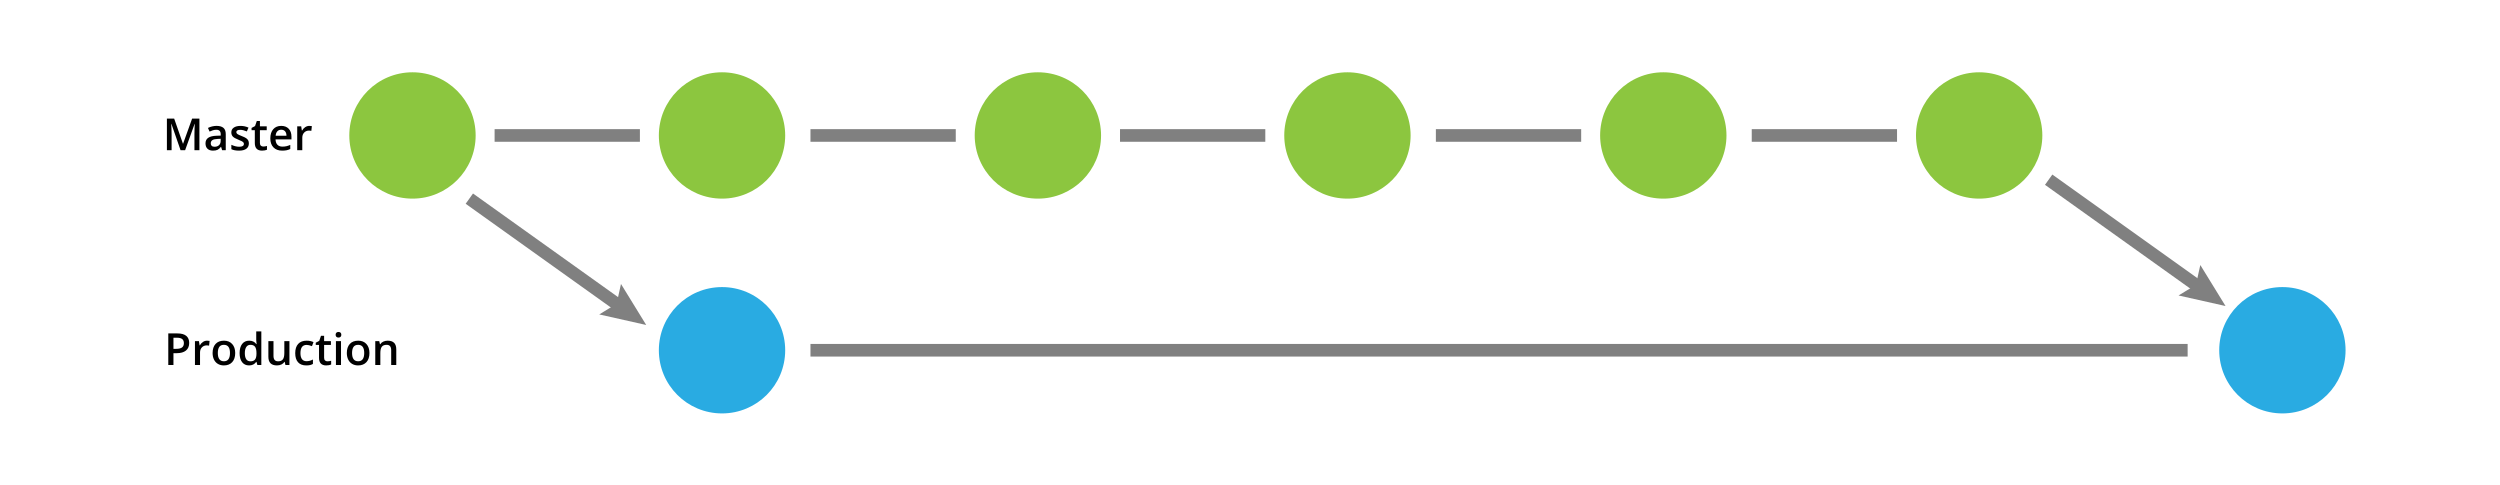
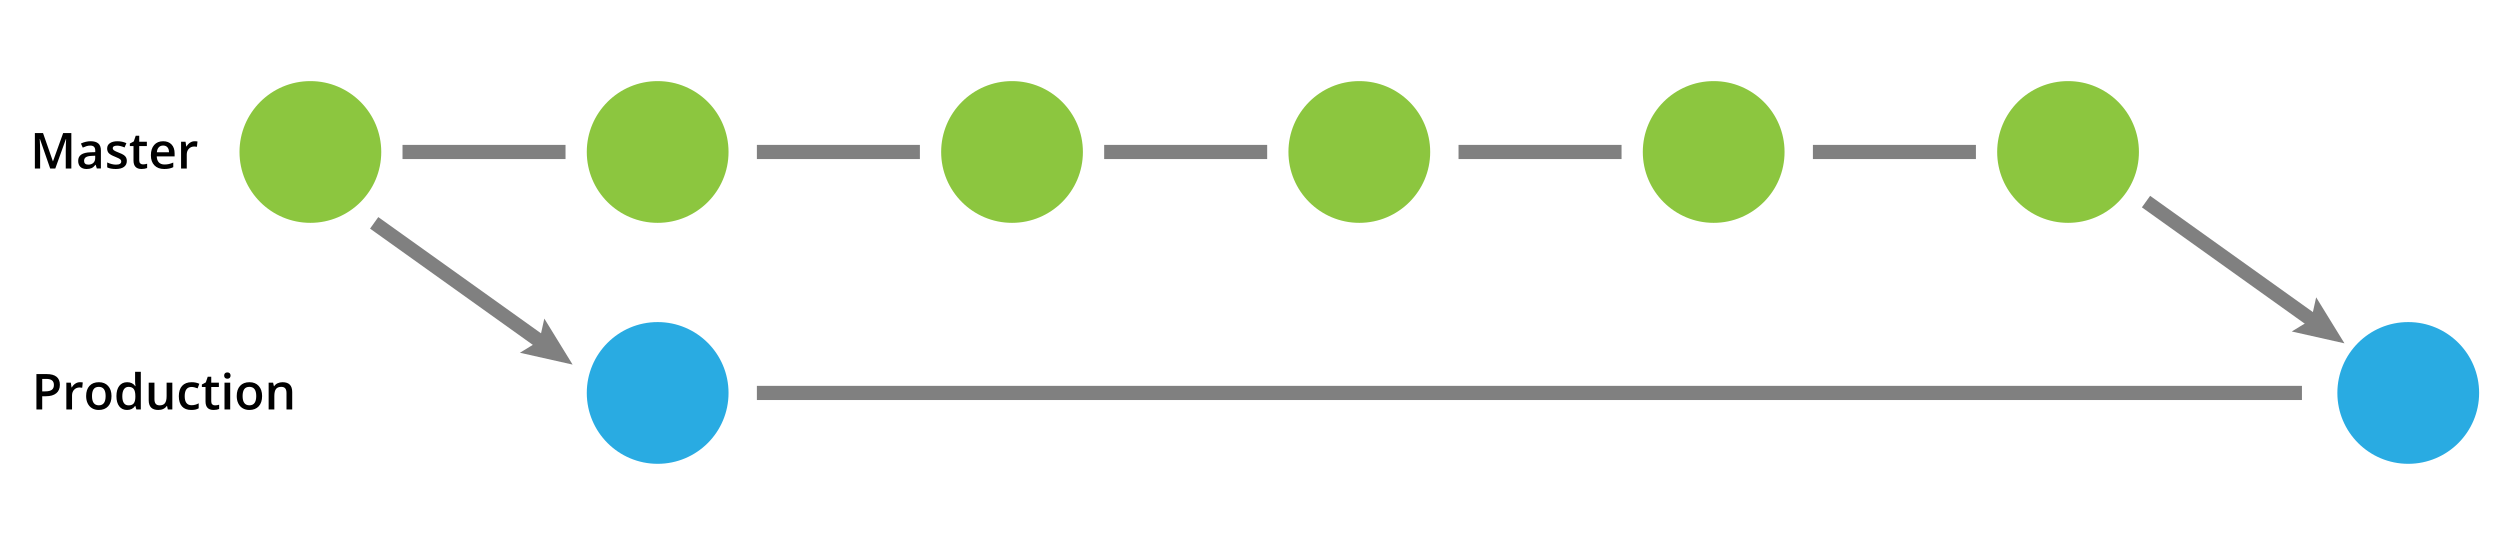
- <svg xmlns="http://www.w3.org/2000/svg" version="1.2" baseProfile="tiny" id="Layer_1" x="0px" y="0px" viewBox="0 0 395.739 76.705" xml:space="preserve">
+ <svg xmlns="http://www.w3.org/2000/svg" version="1.2" baseProfile="tiny" id="Layer_1" x="0px" y="0px" viewBox="0 0 352.739 76.705" xml:space="preserve">
  <g>
-     <path d="M28.581,23.776l-1.449-4.173h-0.027c0.039,0.62,0.058,1.201,0.058,1.743v2.43H26.42v-4.997h1.152l1.388,3.975h0.021   l1.429-3.975h1.155v4.997h-0.786v-2.471c0-0.249,0.006-0.572,0.019-0.971c0.013-0.399,0.023-0.64,0.033-0.725h-0.027l-1.5,4.167   H28.581z" />
-     <path d="M35.16,23.776L35,23.25h-0.027c-0.182,0.23-0.366,0.387-0.55,0.47c-0.185,0.083-0.421,0.125-0.711,0.125   c-0.372,0-0.661-0.1-0.87-0.301c-0.208-0.201-0.312-0.484-0.312-0.851c0-0.39,0.145-0.684,0.434-0.882s0.73-0.307,1.323-0.325   l0.653-0.021v-0.202c0-0.242-0.056-0.422-0.169-0.542c-0.112-0.12-0.288-0.18-0.524-0.18c-0.194,0-0.379,0.028-0.557,0.085   s-0.349,0.124-0.513,0.202l-0.26-0.574c0.205-0.107,0.43-0.188,0.673-0.244c0.244-0.056,0.474-0.084,0.69-0.084   c0.481,0,0.844,0.105,1.089,0.314c0.245,0.209,0.367,0.539,0.367,0.988v2.546H35.16z M33.964,23.229   c0.292,0,0.526-0.082,0.702-0.244c0.177-0.163,0.265-0.392,0.265-0.686v-0.328l-0.485,0.021c-0.378,0.014-0.653,0.077-0.826,0.189   c-0.172,0.113-0.258,0.286-0.258,0.518c0,0.168,0.05,0.299,0.15,0.391C33.613,23.183,33.763,23.229,33.964,23.229z" />
-     <path d="M39.395,22.7c0,0.369-0.134,0.652-0.403,0.849c-0.269,0.197-0.654,0.296-1.155,0.296c-0.503,0-0.908-0.076-1.213-0.229   v-0.694c0.444,0.205,0.858,0.308,1.241,0.308c0.495,0,0.742-0.149,0.742-0.448c0-0.096-0.027-0.175-0.082-0.239   s-0.145-0.13-0.27-0.198s-0.3-0.146-0.523-0.232c-0.435-0.168-0.729-0.337-0.884-0.506c-0.153-0.168-0.23-0.387-0.23-0.656   c0-0.324,0.13-0.575,0.392-0.753c0.261-0.179,0.616-0.269,1.064-0.269c0.444,0,0.865,0.09,1.261,0.27l-0.26,0.605   c-0.408-0.168-0.751-0.253-1.029-0.253c-0.424,0-0.636,0.121-0.636,0.362c0,0.119,0.055,0.219,0.166,0.301   c0.11,0.082,0.351,0.195,0.723,0.338c0.312,0.121,0.539,0.231,0.68,0.332s0.246,0.216,0.314,0.347   C39.361,22.361,39.395,22.517,39.395,22.7z" />
-     <path d="M41.671,23.195c0.196,0,0.392-0.031,0.588-0.092v0.605c-0.089,0.039-0.203,0.071-0.344,0.098   c-0.14,0.026-0.285,0.039-0.436,0.039c-0.761,0-1.142-0.401-1.142-1.203v-2.037h-0.516v-0.355l0.554-0.294l0.273-0.8h0.496v0.841   h1.077v0.608h-1.077v2.023c0,0.194,0.048,0.337,0.146,0.429C41.387,23.149,41.514,23.195,41.671,23.195z" />
-     <path d="M44.666,23.845c-0.588,0-1.047-0.171-1.379-0.515c-0.331-0.343-0.497-0.815-0.497-1.417c0-0.618,0.154-1.103,0.461-1.456   s0.73-0.53,1.268-0.53c0.499,0,0.893,0.151,1.183,0.455s0.434,0.72,0.434,1.251v0.434h-2.519c0.011,0.367,0.11,0.649,0.297,0.846   c0.187,0.197,0.45,0.296,0.79,0.296c0.223,0,0.431-0.021,0.624-0.063c0.192-0.042,0.399-0.112,0.62-0.21v0.653   c-0.196,0.093-0.394,0.16-0.595,0.198S44.923,23.845,44.666,23.845z M44.519,20.536c-0.255,0-0.46,0.081-0.613,0.243   c-0.154,0.162-0.246,0.397-0.275,0.708h1.716c-0.004-0.312-0.08-0.549-0.226-0.709C44.974,20.616,44.774,20.536,44.519,20.536z" />
-     <path d="M48.965,19.928c0.162,0,0.295,0.011,0.4,0.034l-0.079,0.749c-0.114-0.027-0.232-0.041-0.355-0.041   c-0.321,0-0.582,0.105-0.781,0.314c-0.2,0.209-0.299,0.482-0.299,0.817v1.976h-0.803v-3.78h0.629l0.106,0.667h0.041   c0.125-0.226,0.289-0.404,0.491-0.537C48.516,19.994,48.733,19.928,48.965,19.928z" />
+     <path d="M7.081,23.776l-1.449-4.173H5.604c0.039,0.62,0.058,1.201,0.058,1.743v2.43H4.92v-4.997h1.152l1.388,3.975h0.021   l1.429-3.975h1.155v4.997H9.278v-2.471c0-0.249,0.006-0.572,0.019-0.971c0.013-0.399,0.023-0.64,0.033-0.725H9.302l-1.5,4.167   H7.081z" />
+     <path d="M13.66,23.776L13.5,23.25h-0.027c-0.182,0.23-0.366,0.387-0.55,0.47c-0.185,0.083-0.421,0.125-0.711,0.125   c-0.372,0-0.661-0.1-0.87-0.301c-0.208-0.201-0.312-0.484-0.312-0.851c0-0.39,0.145-0.684,0.434-0.882s0.73-0.307,1.323-0.325   l0.653-0.021v-0.202c0-0.242-0.056-0.422-0.169-0.542c-0.112-0.12-0.288-0.18-0.524-0.18c-0.194,0-0.379,0.028-0.557,0.085   s-0.349,0.124-0.513,0.202l-0.26-0.574c0.205-0.107,0.43-0.188,0.673-0.244c0.244-0.056,0.474-0.084,0.69-0.084   c0.481,0,0.844,0.105,1.089,0.314c0.245,0.209,0.367,0.539,0.367,0.988v2.546H13.66z M12.464,23.229   c0.292,0,0.526-0.082,0.702-0.244c0.177-0.163,0.265-0.392,0.265-0.686v-0.328l-0.485,0.021c-0.378,0.014-0.653,0.077-0.826,0.189   c-0.172,0.113-0.258,0.286-0.258,0.518c0,0.168,0.05,0.299,0.15,0.391C12.113,23.183,12.263,23.229,12.464,23.229z" />
+     <path d="M17.895,22.7c0,0.369-0.134,0.652-0.403,0.849c-0.269,0.197-0.654,0.296-1.155,0.296c-0.503,0-0.908-0.076-1.213-0.229   v-0.694c0.444,0.205,0.858,0.308,1.241,0.308c0.495,0,0.742-0.149,0.742-0.448c0-0.096-0.027-0.175-0.082-0.239   s-0.145-0.13-0.27-0.198s-0.3-0.146-0.523-0.232c-0.435-0.168-0.729-0.337-0.884-0.506c-0.153-0.168-0.23-0.387-0.23-0.656   c0-0.324,0.13-0.575,0.392-0.753c0.261-0.179,0.616-0.269,1.064-0.269c0.444,0,0.865,0.09,1.261,0.27l-0.26,0.605   c-0.408-0.168-0.751-0.253-1.029-0.253c-0.424,0-0.636,0.121-0.636,0.362c0,0.119,0.055,0.219,0.166,0.301   c0.11,0.082,0.351,0.195,0.723,0.338c0.312,0.121,0.539,0.231,0.68,0.332s0.246,0.216,0.314,0.347   C17.861,22.361,17.895,22.517,17.895,22.7z" />
+     <path d="M20.171,23.195c0.196,0,0.392-0.031,0.588-0.092v0.605c-0.089,0.039-0.203,0.071-0.344,0.098   c-0.14,0.026-0.285,0.039-0.436,0.039c-0.761,0-1.142-0.401-1.142-1.203v-2.037h-0.516v-0.355l0.554-0.294l0.273-0.8h0.496v0.841   h1.077v0.608h-1.077v2.023c0,0.194,0.048,0.337,0.146,0.429C19.887,23.149,20.014,23.195,20.171,23.195z" />
+     <path d="M23.166,23.845c-0.588,0-1.047-0.171-1.379-0.515c-0.331-0.343-0.497-0.815-0.497-1.417c0-0.618,0.154-1.103,0.461-1.456   s0.73-0.53,1.268-0.53c0.499,0,0.893,0.151,1.183,0.455s0.434,0.72,0.434,1.251v0.434h-2.519c0.011,0.367,0.11,0.649,0.297,0.846   c0.187,0.197,0.45,0.296,0.79,0.296c0.223,0,0.431-0.021,0.624-0.063c0.192-0.042,0.399-0.112,0.62-0.21v0.653   c-0.196,0.093-0.394,0.16-0.595,0.198S23.423,23.845,23.166,23.845z M23.019,20.536c-0.255,0-0.46,0.081-0.613,0.243   c-0.154,0.162-0.246,0.397-0.275,0.708h1.716c-0.004-0.312-0.08-0.549-0.226-0.709C23.474,20.616,23.274,20.536,23.019,20.536z" />
+     <path d="M27.465,19.928c0.162,0,0.295,0.011,0.4,0.034l-0.079,0.749c-0.114-0.027-0.232-0.041-0.355-0.041   c-0.321,0-0.582,0.105-0.781,0.314c-0.2,0.209-0.299,0.482-0.299,0.817v1.976h-0.803v-3.78h0.629l0.106,0.667h0.041   c0.125-0.226,0.289-0.404,0.491-0.537C27.016,19.994,27.233,19.928,27.465,19.928z" />
  </g>
-   <circle fill="#8CC63F" cx="65.293" cy="21.443" r="10" />
-   <circle fill="#8CC63F" cx="114.293" cy="21.443" r="10" />
-   <circle fill="#8CC63F" cx="164.293" cy="21.443" r="10" />
-   <circle fill="#8CC63F" cx="213.293" cy="21.443" r="10" />
-   <circle fill="#8CC63F" cx="263.293" cy="21.443" r="10" />
-   <circle fill="#8CC63F" cx="313.293" cy="21.443" r="10" />
-   <circle fill="#29ABE2" cx="114.293" cy="55.443" r="10" />
-   <circle fill="#29ABE2" cx="361.293" cy="55.443" r="10" />
-   <line fill="none" stroke="#808080" stroke-width="2" stroke-miterlimit="10" x1="78.293" y1="21.443" x2="101.293" y2="21.443" />
-   <line fill="none" stroke="#808080" stroke-width="2" stroke-miterlimit="10" x1="128.293" y1="21.443" x2="151.293" y2="21.443" />
-   <line fill="none" stroke="#808080" stroke-width="2" stroke-miterlimit="10" x1="177.293" y1="21.443" x2="200.293" y2="21.443" />
-   <line fill="none" stroke="#808080" stroke-width="2" stroke-miterlimit="10" x1="227.293" y1="21.443" x2="250.293" y2="21.443" />
-   <line fill="none" stroke="#808080" stroke-width="2" stroke-miterlimit="10" x1="277.293" y1="21.443" x2="300.293" y2="21.443" />
-   <line fill="none" stroke="#808080" stroke-width="2" stroke-miterlimit="10" x1="128.293" y1="55.443" x2="346.293" y2="55.443" />
+   <circle fill="#8CC63F" cx="43.793" cy="21.443" r="10" />
+   <circle fill="#8CC63F" cx="92.793" cy="21.443" r="10" />
+   <circle fill="#8CC63F" cx="142.793" cy="21.443" r="10" />
+   <circle fill="#8CC63F" cx="191.793" cy="21.443" r="10" />
+   <circle fill="#8CC63F" cx="241.793" cy="21.443" r="10" />
+   <circle fill="#8CC63F" cx="291.793" cy="21.443" r="10" />
+   <circle fill="#29ABE2" cx="92.793" cy="55.443" r="10" />
+   <circle fill="#29ABE2" cx="339.793" cy="55.443" r="10" />
+   <line fill="none" stroke="#808080" stroke-width="2" stroke-miterlimit="10" x1="56.793" y1="21.443" x2="79.793" y2="21.443" />
+   <line fill="none" stroke="#808080" stroke-width="2" stroke-miterlimit="10" x1="106.793" y1="21.443" x2="129.793" y2="21.443" />
+   <line fill="none" stroke="#808080" stroke-width="2" stroke-miterlimit="10" x1="155.793" y1="21.443" x2="178.793" y2="21.443" />
+   <line fill="none" stroke="#808080" stroke-width="2" stroke-miterlimit="10" x1="205.793" y1="21.443" x2="228.793" y2="21.443" />
+   <line fill="none" stroke="#808080" stroke-width="2" stroke-miterlimit="10" x1="255.793" y1="21.443" x2="278.793" y2="21.443" />
+   <line fill="none" stroke="#808080" stroke-width="2" stroke-miterlimit="10" x1="106.793" y1="55.443" x2="324.793" y2="55.443" />
  <g>
-     <line fill="none" stroke="#808080" stroke-width="2" stroke-miterlimit="10" x1="74.293" y1="31.443" x2="98.407" y2="48.667" />
+     <line fill="none" stroke="#808080" stroke-width="2" stroke-miterlimit="10" x1="52.793" y1="31.443" x2="76.907" y2="48.667" />
    <g>
-       <polygon fill="#808080" points="94.857,49.772 97.603,48.092 98.3,44.95 102.293,51.443   " />
+       <polygon fill="#808080" points="73.357,49.772 76.103,48.092 76.8,44.95 80.793,51.443   " />
    </g>
  </g>
  <g>
-     <line fill="none" stroke="#808080" stroke-width="2" stroke-miterlimit="10" x1="324.293" y1="28.443" x2="348.407" y2="45.667" />
+     <line fill="none" stroke="#808080" stroke-width="2" stroke-miterlimit="10" x1="302.793" y1="28.443" x2="326.907" y2="45.667" />
    <g>
-       <polygon fill="#808080" points="344.857,46.772 347.603,45.092 348.3,41.95 352.293,48.443   " />
+       <polygon fill="#808080" points="323.357,46.772 326.103,45.092 326.8,41.95 330.793,48.443   " />
    </g>
  </g>
  <g>
-     <path d="M29.948,54.29c0,0.522-0.171,0.922-0.513,1.2s-0.828,0.417-1.459,0.417h-0.52v1.87h-0.817v-4.997h1.439   c0.625,0,1.092,0.127,1.403,0.383C29.792,53.417,29.948,53.793,29.948,54.29z M27.456,55.22h0.434c0.419,0,0.727-0.073,0.923-0.219   s0.294-0.374,0.294-0.684c0-0.287-0.088-0.501-0.263-0.643s-0.449-0.212-0.82-0.212h-0.567V55.22z" />
-     <path d="M32.778,53.928c0.162,0,0.295,0.011,0.4,0.034l-0.079,0.749c-0.114-0.027-0.232-0.041-0.355-0.041   c-0.321,0-0.582,0.105-0.781,0.314c-0.2,0.209-0.299,0.482-0.299,0.817v1.976H30.86v-3.78h0.629l0.106,0.667h0.041   c0.125-0.226,0.289-0.404,0.491-0.537C32.328,53.994,32.545,53.928,32.778,53.928z" />
-     <path d="M37.232,55.879c0,0.618-0.158,1.1-0.475,1.446s-0.758,0.52-1.323,0.52c-0.353,0-0.666-0.08-0.937-0.239   s-0.479-0.389-0.625-0.687s-0.219-0.645-0.219-1.039c0-0.613,0.157-1.091,0.472-1.436s0.758-0.516,1.33-0.516   c0.547,0,0.98,0.176,1.299,0.528C37.072,54.807,37.232,55.282,37.232,55.879z M34.48,55.879c0,0.873,0.322,1.309,0.967,1.309   c0.638,0,0.957-0.437,0.957-1.309c0-0.864-0.321-1.295-0.964-1.295c-0.337,0-0.582,0.112-0.733,0.335   C34.556,55.142,34.48,55.462,34.48,55.879z" />
-     <path d="M39.429,57.845c-0.472,0-0.84-0.171-1.104-0.513s-0.396-0.821-0.396-1.439c0-0.62,0.134-1.102,0.401-1.448   c0.268-0.345,0.639-0.518,1.113-0.518c0.497,0,0.875,0.184,1.135,0.55h0.041c-0.039-0.271-0.058-0.485-0.058-0.643v-1.377h0.807   v5.318h-0.629l-0.14-0.496h-0.038C40.303,57.657,39.926,57.845,39.429,57.845z M39.645,57.195c0.331,0,0.571-0.093,0.721-0.278   c0.15-0.186,0.228-0.487,0.232-0.904V55.9c0-0.476-0.078-0.814-0.232-1.015s-0.397-0.301-0.728-0.301   c-0.283,0-0.5,0.114-0.653,0.344c-0.153,0.229-0.229,0.555-0.229,0.979c0,0.419,0.074,0.739,0.222,0.958   C39.126,57.085,39.348,57.195,39.645,57.195z" />
-     <path d="M45.182,57.776l-0.113-0.496h-0.041c-0.112,0.175-0.271,0.313-0.477,0.414c-0.206,0.1-0.441,0.15-0.706,0.15   c-0.458,0-0.8-0.114-1.025-0.342s-0.338-0.573-0.338-1.036v-2.471h0.81v2.331c0,0.29,0.059,0.506,0.178,0.651   c0.119,0.145,0.304,0.217,0.557,0.217c0.337,0,0.585-0.101,0.743-0.303c0.159-0.201,0.238-0.539,0.238-1.013v-1.883h0.807v3.78   H45.182z" />
-     <path d="M48.483,57.845c-0.572,0-1.007-0.167-1.304-0.501c-0.298-0.333-0.446-0.812-0.446-1.437c0-0.636,0.155-1.125,0.467-1.466   c0.311-0.342,0.76-0.513,1.348-0.513c0.399,0,0.758,0.074,1.077,0.222l-0.243,0.646c-0.339-0.132-0.62-0.198-0.841-0.198   c-0.654,0-0.981,0.434-0.981,1.302c0,0.424,0.082,0.742,0.244,0.956c0.163,0.213,0.402,0.319,0.716,0.319   c0.358,0,0.696-0.089,1.015-0.267v0.701c-0.144,0.084-0.297,0.145-0.46,0.181C48.914,57.827,48.716,57.845,48.483,57.845z" />
-     <path d="M51.833,57.195c0.196,0,0.392-0.031,0.588-0.092v0.605c-0.089,0.039-0.203,0.071-0.344,0.098   c-0.14,0.026-0.285,0.039-0.436,0.039c-0.761,0-1.142-0.401-1.142-1.203v-2.037h-0.516v-0.355l0.554-0.294l0.273-0.8h0.496v0.841   h1.077v0.608h-1.077v2.023c0,0.194,0.048,0.337,0.146,0.429C51.549,57.149,51.676,57.195,51.833,57.195z" />
-     <path d="M53.128,52.995c0-0.144,0.039-0.254,0.118-0.332c0.078-0.078,0.19-0.116,0.336-0.116c0.141,0,0.251,0.039,0.33,0.116   c0.079,0.078,0.118,0.188,0.118,0.332c0,0.137-0.039,0.245-0.118,0.323c-0.078,0.079-0.188,0.118-0.33,0.118   c-0.146,0-0.258-0.039-0.336-0.118C53.168,53.239,53.128,53.131,53.128,52.995z M53.98,57.776h-0.803v-3.78h0.803V57.776z" />
-     <path d="M58.481,55.879c0,0.618-0.158,1.1-0.475,1.446s-0.758,0.52-1.323,0.52c-0.353,0-0.666-0.08-0.937-0.239   s-0.479-0.389-0.625-0.687s-0.219-0.645-0.219-1.039c0-0.613,0.157-1.091,0.472-1.436s0.758-0.516,1.33-0.516   c0.547,0,0.98,0.176,1.299,0.528C58.321,54.807,58.481,55.282,58.481,55.879z M55.73,55.879c0,0.873,0.322,1.309,0.967,1.309   c0.638,0,0.957-0.437,0.957-1.309c0-0.864-0.321-1.295-0.964-1.295c-0.337,0-0.582,0.112-0.733,0.335   C55.805,55.142,55.73,55.462,55.73,55.879z" />
-     <path d="M62.73,57.776h-0.807v-2.324c0-0.292-0.059-0.509-0.176-0.653c-0.117-0.144-0.303-0.215-0.559-0.215   c-0.339,0-0.588,0.1-0.745,0.301s-0.236,0.537-0.236,1.008v1.883h-0.803v-3.78h0.629l0.113,0.496h0.041   c0.114-0.18,0.276-0.319,0.485-0.417s0.442-0.147,0.697-0.147c0.907,0,1.36,0.461,1.36,1.384V57.776z" />
+     <path d="M8.448,54.29c0,0.522-0.171,0.922-0.513,1.2s-0.828,0.417-1.459,0.417h-0.52v1.87H5.139v-4.997h1.439   c0.625,0,1.092,0.127,1.403,0.383C8.292,53.417,8.448,53.793,8.448,54.29z M5.956,55.22H6.39c0.419,0,0.727-0.073,0.923-0.219   s0.294-0.374,0.294-0.684c0-0.287-0.088-0.501-0.263-0.643s-0.449-0.212-0.82-0.212H5.956V55.22z" />
+     <path d="M11.278,53.928c0.162,0,0.295,0.011,0.4,0.034l-0.079,0.749c-0.114-0.027-0.232-0.041-0.355-0.041   c-0.321,0-0.582,0.105-0.781,0.314c-0.2,0.209-0.299,0.482-0.299,0.817v1.976H9.36v-3.78h0.629l0.106,0.667h0.041   c0.125-0.226,0.289-0.404,0.491-0.537C10.828,53.994,11.045,53.928,11.278,53.928z" />
+     <path d="M15.732,55.879c0,0.618-0.158,1.1-0.475,1.446s-0.758,0.52-1.323,0.52c-0.353,0-0.666-0.08-0.937-0.239   s-0.479-0.389-0.625-0.687s-0.219-0.645-0.219-1.039c0-0.613,0.157-1.091,0.472-1.436s0.758-0.516,1.33-0.516   c0.547,0,0.98,0.176,1.299,0.528C15.572,54.807,15.732,55.282,15.732,55.879z M12.98,55.879c0,0.873,0.322,1.309,0.967,1.309   c0.638,0,0.957-0.437,0.957-1.309c0-0.864-0.321-1.295-0.964-1.295c-0.337,0-0.582,0.112-0.733,0.335   C13.056,55.142,12.98,55.462,12.98,55.879z" />
+     <path d="M17.929,57.845c-0.472,0-0.84-0.171-1.104-0.513s-0.396-0.821-0.396-1.439c0-0.62,0.134-1.102,0.401-1.448   c0.268-0.345,0.639-0.518,1.113-0.518c0.497,0,0.875,0.184,1.135,0.55h0.041c-0.039-0.271-0.058-0.485-0.058-0.643v-1.377h0.807   v5.318h-0.629l-0.14-0.496h-0.038C18.803,57.657,18.426,57.845,17.929,57.845z M18.145,57.195c0.331,0,0.571-0.093,0.721-0.278   c0.15-0.186,0.228-0.487,0.232-0.904V55.9c0-0.476-0.078-0.814-0.232-1.015s-0.397-0.301-0.728-0.301   c-0.283,0-0.5,0.114-0.653,0.344c-0.153,0.229-0.229,0.555-0.229,0.979c0,0.419,0.074,0.739,0.222,0.958   C17.626,57.085,17.848,57.195,18.145,57.195z" />
+     <path d="M23.682,57.776l-0.113-0.496h-0.041c-0.112,0.175-0.271,0.313-0.477,0.414c-0.206,0.1-0.441,0.15-0.706,0.15   c-0.458,0-0.8-0.114-1.025-0.342s-0.338-0.573-0.338-1.036v-2.471h0.81v2.331c0,0.29,0.059,0.506,0.178,0.651   c0.119,0.145,0.304,0.217,0.557,0.217c0.337,0,0.585-0.101,0.743-0.303c0.159-0.201,0.238-0.539,0.238-1.013v-1.883h0.807v3.78   H23.682z" />
+     <path d="M26.983,57.845c-0.572,0-1.007-0.167-1.304-0.501c-0.298-0.333-0.446-0.812-0.446-1.437c0-0.636,0.155-1.125,0.467-1.466   c0.311-0.342,0.76-0.513,1.348-0.513c0.399,0,0.758,0.074,1.077,0.222l-0.243,0.646c-0.339-0.132-0.62-0.198-0.841-0.198   c-0.654,0-0.981,0.434-0.981,1.302c0,0.424,0.082,0.742,0.244,0.956c0.163,0.213,0.402,0.319,0.716,0.319   c0.358,0,0.696-0.089,1.015-0.267v0.701c-0.144,0.084-0.297,0.145-0.46,0.181C27.414,57.827,27.216,57.845,26.983,57.845z" />
+     <path d="M30.333,57.195c0.196,0,0.392-0.031,0.588-0.092v0.605c-0.089,0.039-0.203,0.071-0.344,0.098   c-0.14,0.026-0.285,0.039-0.436,0.039c-0.761,0-1.142-0.401-1.142-1.203v-2.037h-0.516v-0.355l0.554-0.294l0.273-0.8h0.496v0.841   h1.077v0.608h-1.077v2.023c0,0.194,0.048,0.337,0.146,0.429C30.049,57.149,30.176,57.195,30.333,57.195z" />
+     <path d="M31.628,52.995c0-0.144,0.039-0.254,0.118-0.332c0.078-0.078,0.19-0.116,0.336-0.116c0.141,0,0.251,0.039,0.33,0.116   c0.079,0.078,0.118,0.188,0.118,0.332c0,0.137-0.039,0.245-0.118,0.323c-0.078,0.079-0.188,0.118-0.33,0.118   c-0.146,0-0.258-0.039-0.336-0.118C31.668,53.239,31.628,53.131,31.628,52.995z M32.48,57.776h-0.803v-3.78h0.803V57.776z" />
+     <path d="M36.981,55.879c0,0.618-0.158,1.1-0.475,1.446s-0.758,0.52-1.323,0.52c-0.353,0-0.666-0.08-0.937-0.239   s-0.479-0.389-0.625-0.687s-0.219-0.645-0.219-1.039c0-0.613,0.157-1.091,0.472-1.436s0.758-0.516,1.33-0.516   c0.547,0,0.98,0.176,1.299,0.528C36.821,54.807,36.981,55.282,36.981,55.879z M34.23,55.879c0,0.873,0.322,1.309,0.967,1.309   c0.638,0,0.957-0.437,0.957-1.309c0-0.864-0.321-1.295-0.964-1.295c-0.337,0-0.582,0.112-0.733,0.335   C34.305,55.142,34.23,55.462,34.23,55.879z" />
+     <path d="M41.23,57.776h-0.807v-2.324c0-0.292-0.059-0.509-0.176-0.653c-0.117-0.144-0.303-0.215-0.559-0.215   c-0.339,0-0.588,0.1-0.745,0.301s-0.236,0.537-0.236,1.008v1.883h-0.803v-3.78h0.629l0.113,0.496h0.041   c0.114-0.18,0.276-0.319,0.485-0.417s0.442-0.147,0.697-0.147c0.907,0,1.36,0.461,1.36,1.384V57.776z" />
  </g>
  <g>
</g>
  <g>
</g>
  <g>
</g>
  <g>
</g>
  <g>
</g>
  <g>
</g>
  <g>
</g>
  <g>
</g>
  <g>
</g>
  <g>
</g>
  <g>
</g>
  <g>
</g>
  <g>
</g>
  <g>
</g>
  <g>
</g>
  <g>
</g>
</svg>
